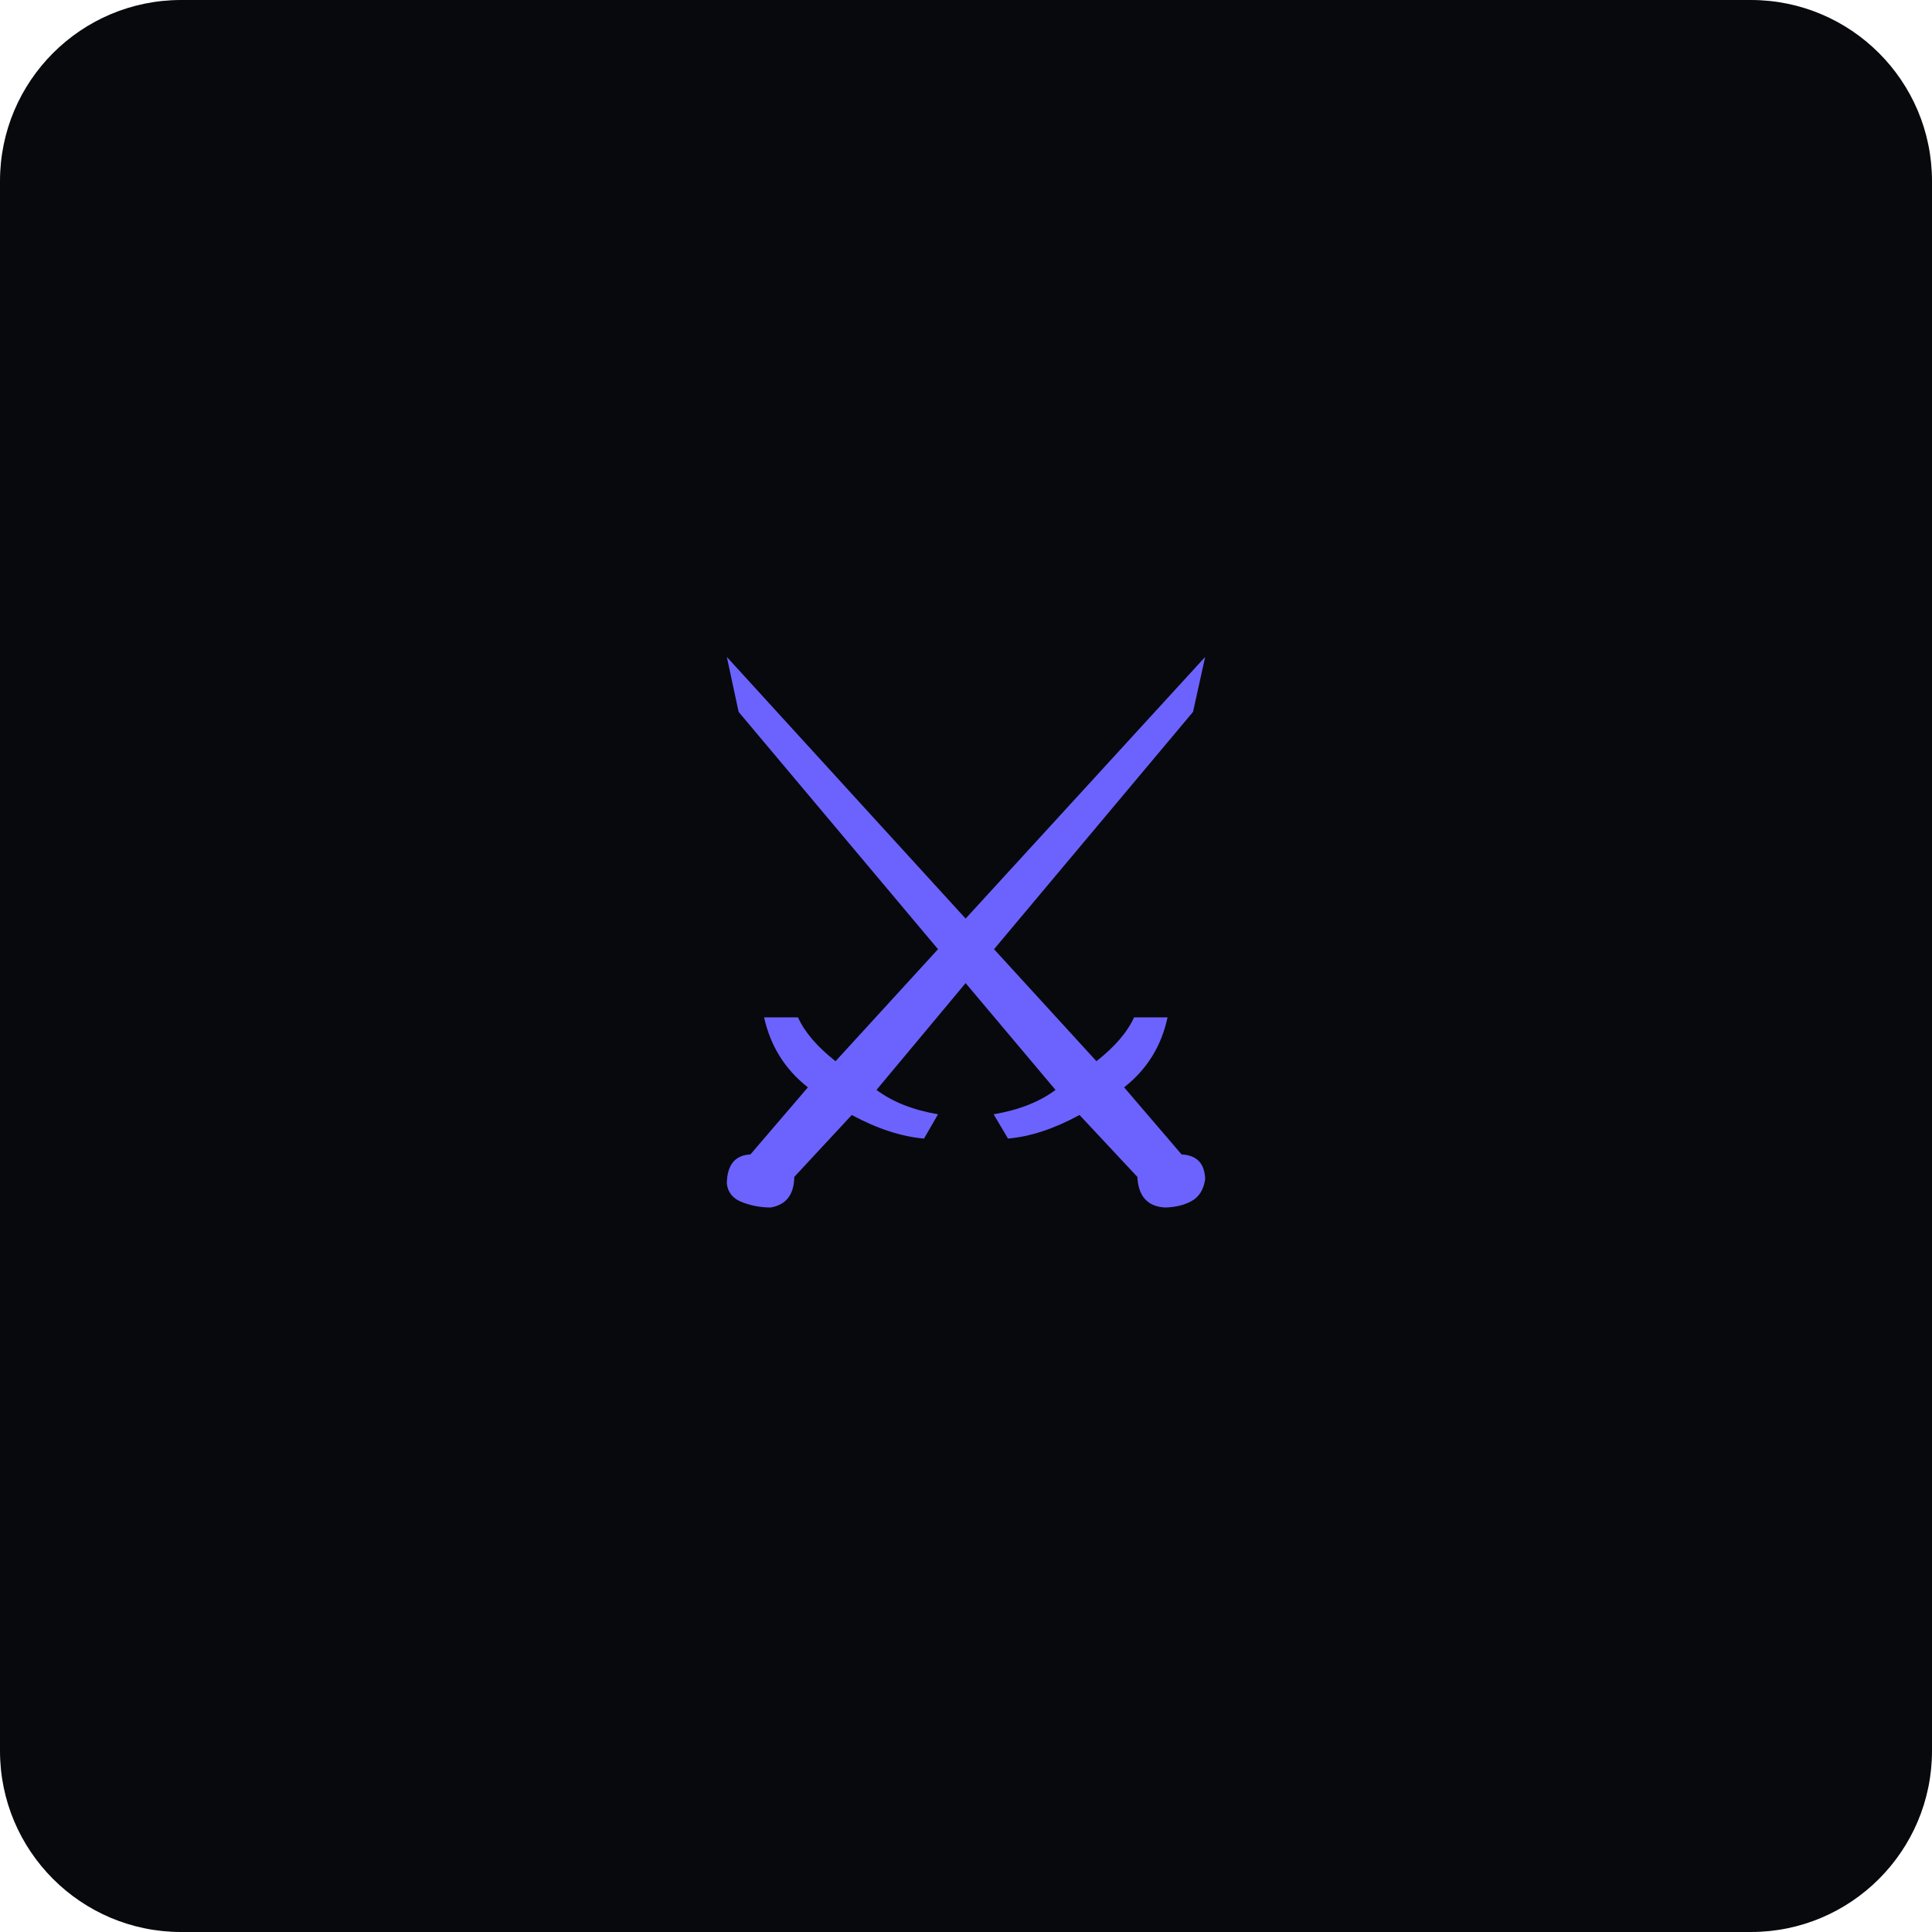
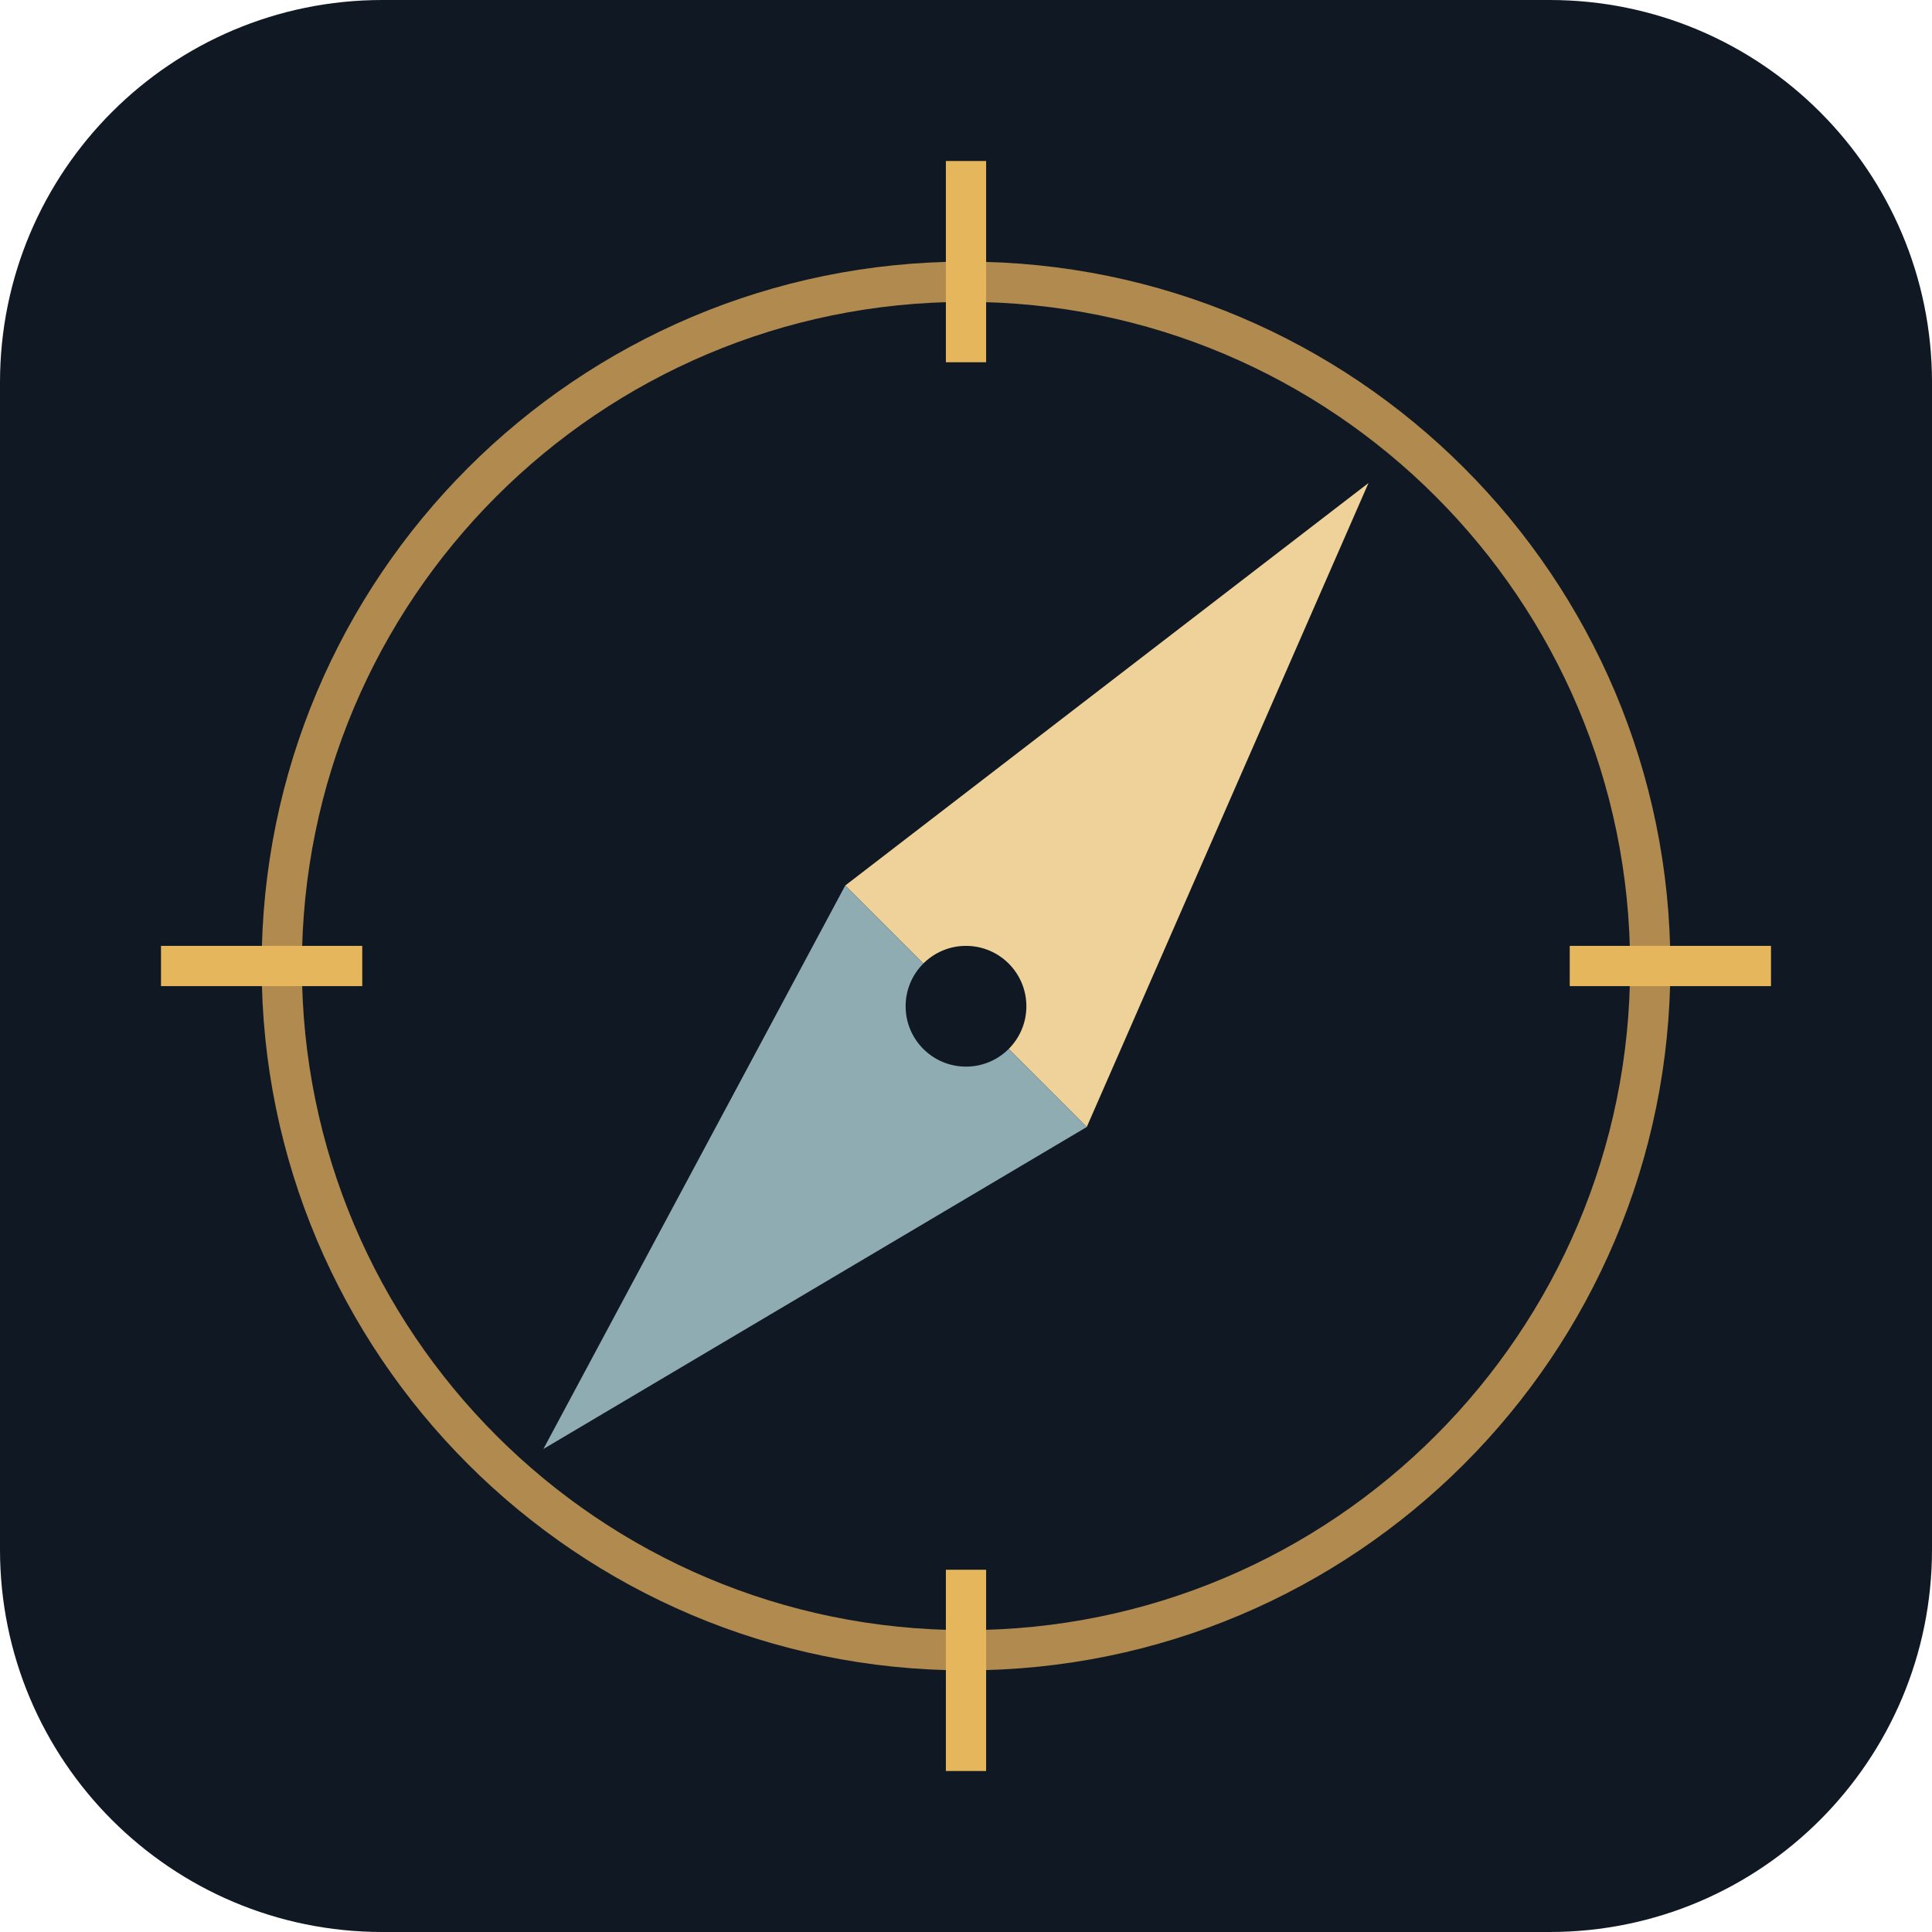
- <svg xmlns="http://www.w3.org/2000/svg" viewBox="0 0 512 512">
-   <rect width="512" height="512" rx="48" fill="#08090d" />
-   <text x="256" y="320" font-size="200" text-anchor="middle" fill="#6c63ff">⚔️</text>
+ <svg xmlns="http://www.w3.org/2000/svg" width="512" height="512" viewBox="0 0 96 96">
+   <rect width="96" height="96" rx="19" fill="#101923" />
+   <circle cx="48" cy="48" r="34" fill="none" stroke="#b08a4f" stroke-width="2" />
+   <path d="M48 8v10m0 60v10M8 48h10m60 0h10" stroke="#e6b65c" stroke-width="2" />
+   <path d="m68 24-14 32-12-12z" fill="#efd299" />
+   <path d="M42 44 27 72l27-16z" fill="#8eacb1" />
+   <circle cx="48" cy="50" r="3" fill="#101923" />
</svg>
